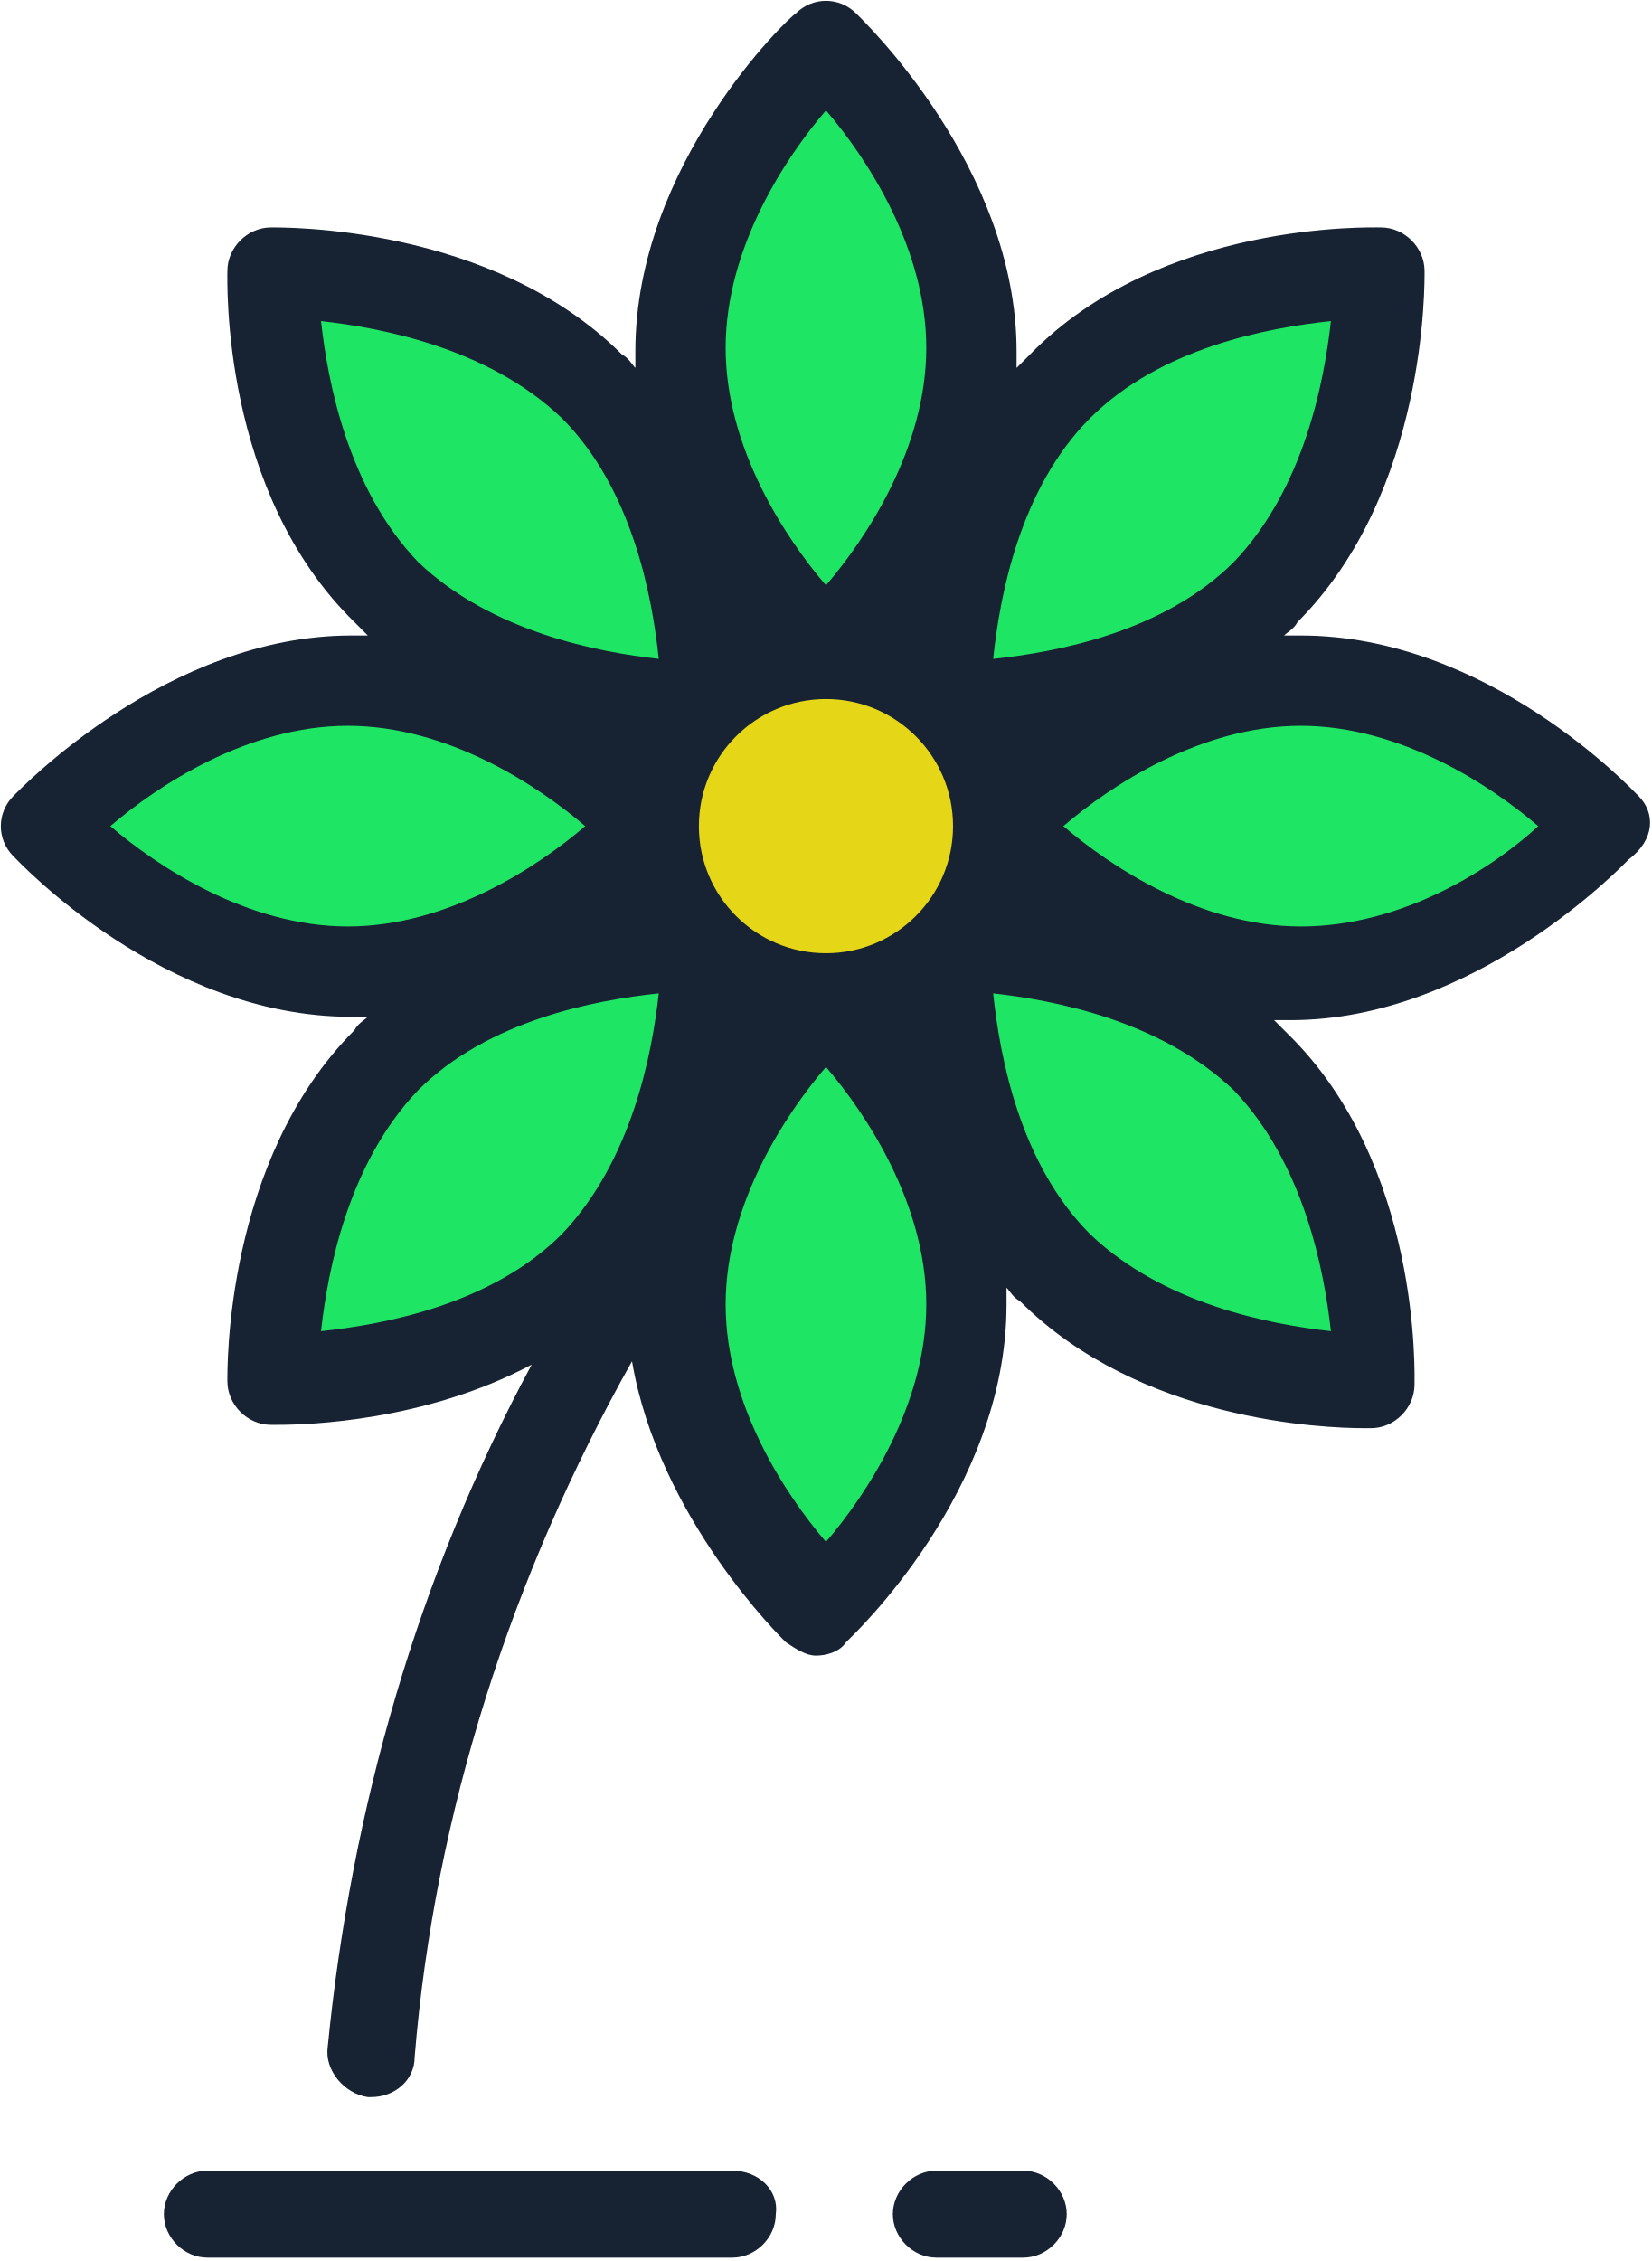
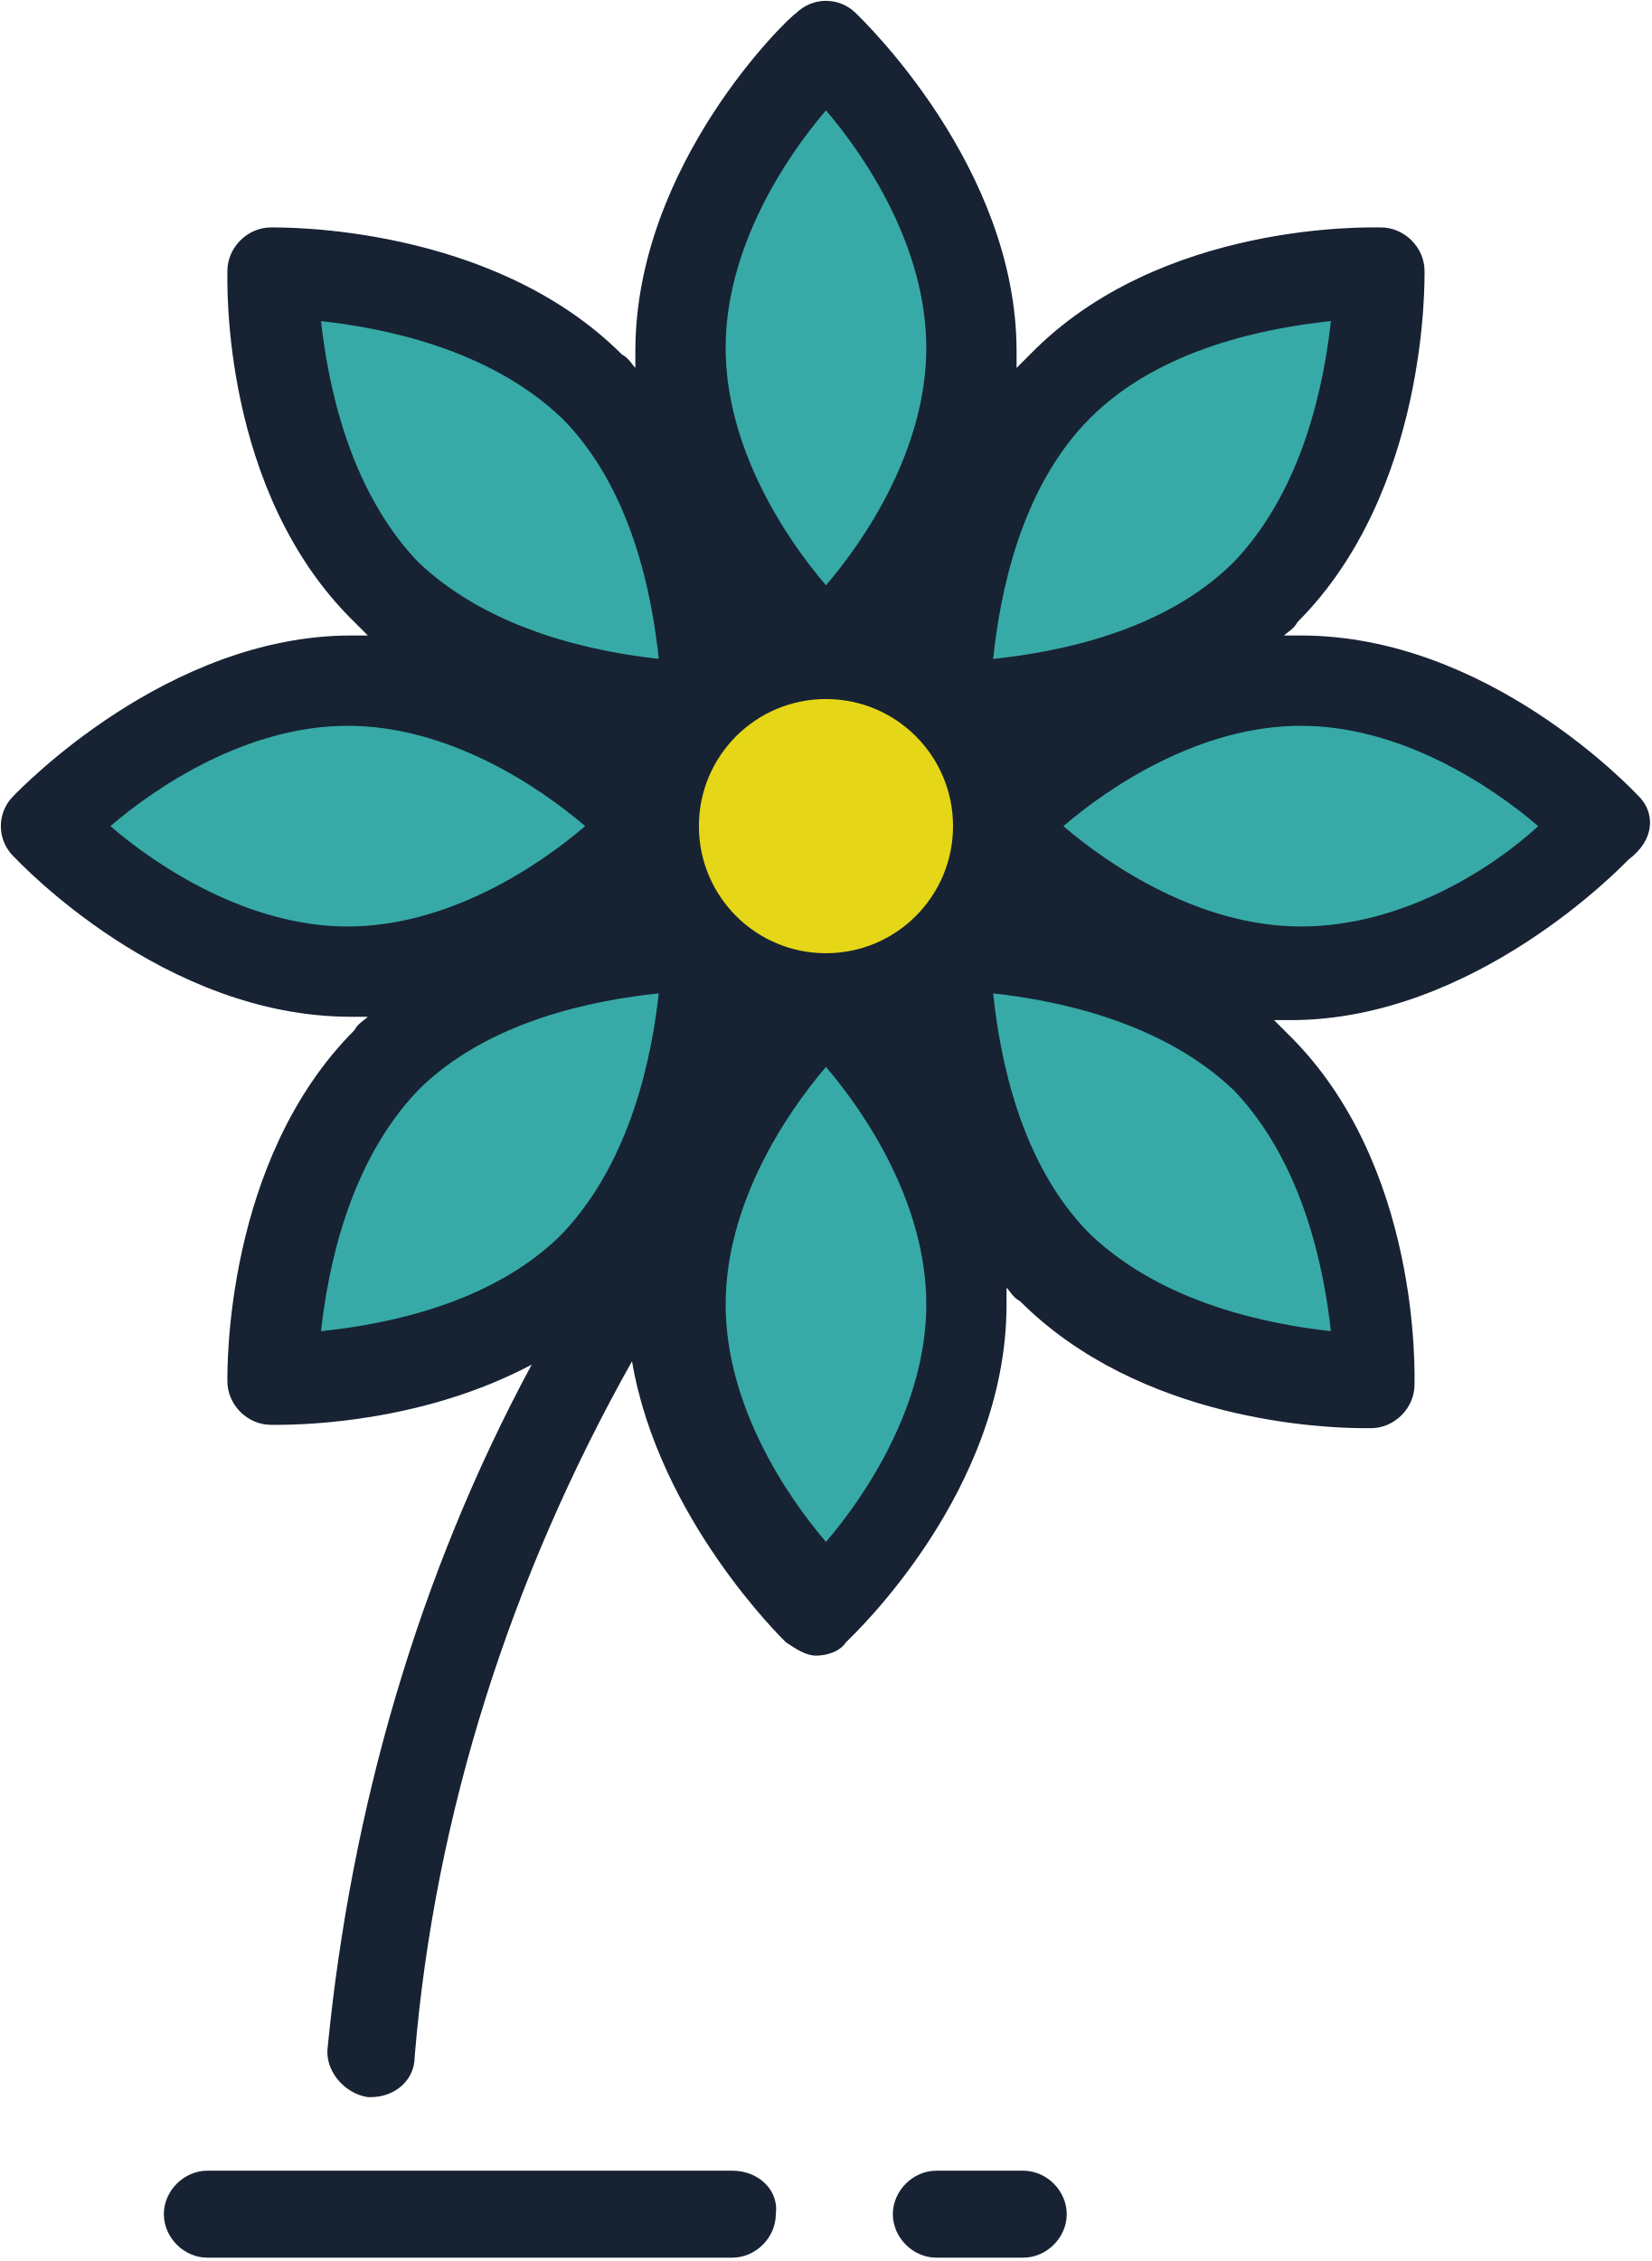
<svg xmlns="http://www.w3.org/2000/svg" version="1.1" id="Layer_1_copy_3" x="0px" y="0px" viewBox="0 0 49.4 67.6" style="enable-background:new 0 0 49.4 67.6;" xml:space="preserve">
  <style type="text/css">
	.st0{fill:#E5D617;}
- 	.st1{fill:#1FE565;}
+ 	.st1{fill:#37aaa7;}
	.st2{fill:#172233;}
</style>
  <g>
    <circle class="st0" cx="24.7" cy="24.7" r="5.1" />
    <path class="st1" d="M29.1,38.9c0,5-4.4,9.1-4.4,9.1s-4.4-4.1-4.4-9.1s4.4-9.1,4.4-9.1S29.1,33.9,29.1,38.9z" />
    <path class="st1" d="M37.9,31.7c3.6,3.6,3.4,9.5,3.4,9.5s-6,0.2-9.5-3.4c-3.6-3.6-3.4-9.5-3.4-9.5S34.3,28.1,37.9,31.7z" />
    <path class="st1" d="M38.9,20.3c5,0,9.1,4.4,9.1,4.4s-4.1,4.4-9.1,4.4s-9.1-4.4-9.1-4.4S33.9,20.3,38.9,20.3z" />
    <path class="st1" d="M31.7,11.5c3.6-3.6,9.5-3.4,9.5-3.4s0.2,6-3.4,9.5c-3.6,3.6-9.5,3.4-9.5,3.4S28.1,15.1,31.7,11.5z" />
    <path class="st1" d="M20.3,10.4c0-5,4.4-9.1,4.4-9.1s4.4,4.1,4.4,9.1s-4.4,9.1-4.4,9.1S20.3,15.5,20.3,10.4z" />
    <path class="st1" d="M11.5,17.7C8,14.1,8.2,8.2,8.2,8.2s6-0.2,9.5,3.4s3.4,9.5,3.4,9.5S15.1,21.3,11.5,17.7z" />
    <path class="st1" d="M10.4,29.1c-5,0-9.1-4.4-9.1-4.4s4.1-4.4,9.1-4.4s9.1,4.4,9.1,4.4S15.5,29.1,10.4,29.1z" />
    <path class="st1" d="M17.7,37.9c-3.6,3.6-9.5,3.4-9.5,3.4s-0.2-6,3.4-9.5c3.6-3.6,9.5-3.4,9.5-3.4S21.3,34.3,17.7,37.9z" />
    <g>
      <path class="st2" d="M49,23.8c-0.2-0.2-4.5-4.8-10.1-4.8c-0.2,0-0.3,0-0.5,0c0.1-0.1,0.3-0.2,0.4-0.4c3.9-3.9,3.8-10.2,3.8-10.5    c0-0.7-0.6-1.3-1.3-1.3c-0.3,0-6.6-0.2-10.5,3.8c-0.1,0.1-0.2,0.2-0.4,0.4c0-0.2,0-0.3,0-0.5c0-5.5-4.6-9.9-4.8-10.1    c-0.5-0.5-1.3-0.5-1.8,0C23.6,0.5,19,4.9,19,10.5c0,0.2,0,0.3,0,0.5c-0.1-0.1-0.2-0.3-0.4-0.4C14.7,6.7,8.4,6.8,8.1,6.8    c-0.7,0-1.3,0.6-1.3,1.3c0,0.3-0.2,6.6,3.8,10.5c0.1,0.1,0.2,0.2,0.4,0.4c-0.2,0-0.3,0-0.5,0c-5.5,0-9.9,4.6-10.1,4.8    c-0.5,0.5-0.5,1.3,0,1.8c0.2,0.2,4.5,4.8,10.1,4.8c0.2,0,0.3,0,0.5,0c-0.1,0.1-0.3,0.2-0.4,0.4C6.7,34.7,6.8,41,6.8,41.3    c0,0.7,0.6,1.3,1.3,1.3c0,0,0.1,0,0.2,0c0.9,0,4.4-0.1,7.6-1.8c-3.4,6.3-5.4,13.3-6.1,20.4c-0.1,0.7,0.5,1.4,1.2,1.5    c0,0,0.1,0,0.1,0c0.7,0,1.3-0.5,1.3-1.2c0.6-7.3,2.9-14.4,6.5-20.8c0.8,4.7,4.5,8.3,4.6,8.4c0.3,0.2,0.6,0.4,0.9,0.4    s0.7-0.1,0.9-0.4c0.2-0.2,4.8-4.5,4.8-10.1c0-0.2,0-0.3,0-0.5c0.1,0.1,0.2,0.3,0.4,0.4c3.6,3.6,9.1,3.8,10.3,3.8    c0.1,0,0.2,0,0.2,0c0.7,0,1.3-0.6,1.3-1.3c0-0.3,0.2-6.6-3.8-10.5c-0.1-0.1-0.2-0.2-0.4-0.4c0.2,0,0.3,0,0.5,0    c5.5,0,9.9-4.6,10.1-4.8C49.5,25.1,49.5,24.3,49,23.8z M24.7,28.5C24.7,28.5,24.7,28.5,24.7,28.5c-2.1,0-3.8-1.7-3.8-3.8    c0-2.1,1.7-3.8,3.8-3.8s3.8,1.7,3.8,3.8C28.5,26.8,26.8,28.5,24.7,28.5z M32.6,12.5c2.1-2.1,5.3-2.7,7.2-2.9    c-0.2,1.8-0.8,5-2.9,7.2c-2.1,2.1-5.3,2.7-7.2,2.9C29.9,17.8,30.5,14.6,32.6,12.5z M24.7,3.3c1.2,1.4,3,4.1,3,7.1    c0,3-1.8,5.7-3,7.1c-1.2-1.4-3-4.1-3-7.1C21.7,7.4,23.5,4.7,24.7,3.3z M9.6,9.6c1.8,0.2,5,0.8,7.2,2.9c2.1,2.1,2.7,5.3,2.9,7.2    c-1.8-0.2-5-0.8-7.2-2.9C10.4,14.6,9.8,11.4,9.6,9.6z M3.3,24.7c1.4-1.2,4.1-3,7.1-3c3,0,5.7,1.8,7.1,3c-1.4,1.2-4.1,3-7.1,3    C7.4,27.7,4.7,25.9,3.3,24.7z M12.5,32.6c2.1-2.1,5.3-2.7,7.2-2.9c-0.2,1.8-0.8,5-2.9,7.2c-2.1,2.1-5.3,2.7-7.2,2.9    C9.8,38,10.4,34.8,12.5,32.6z M24.7,46.1c-1.2-1.4-3-4.1-3-7.1c0-3,1.8-5.7,3-7.1c1.2,1.4,3,4.1,3,7.1    C27.7,42,25.9,44.7,24.7,46.1z M39.8,39.8c-1.8-0.2-5-0.8-7.2-2.9c-2.1-2.1-2.7-5.3-2.9-7.2c1.8,0.2,5,0.8,7.2,2.9    C39,34.8,39.6,38,39.8,39.8z M38.9,27.7c-3,0-5.7-1.8-7.1-3c1.4-1.2,4.1-3,7.1-3c3,0,5.7,1.8,7.1,3C44.7,25.9,42,27.7,38.9,27.7z" />
      <path class="st2" d="M30.6,64.9h-2.6c-0.7,0-1.3,0.6-1.3,1.3c0,0.7,0.6,1.3,1.3,1.3h2.6c0.7,0,1.3-0.6,1.3-1.3    C31.9,65.5,31.3,64.9,30.6,64.9z" />
      <path class="st2" d="M21.9,64.9H6.2c-0.7,0-1.3,0.6-1.3,1.3c0,0.7,0.6,1.3,1.3,1.3h15.7c0.7,0,1.3-0.6,1.3-1.3    C23.3,65.5,22.7,64.9,21.9,64.9z" />
    </g>
  </g>
</svg>
